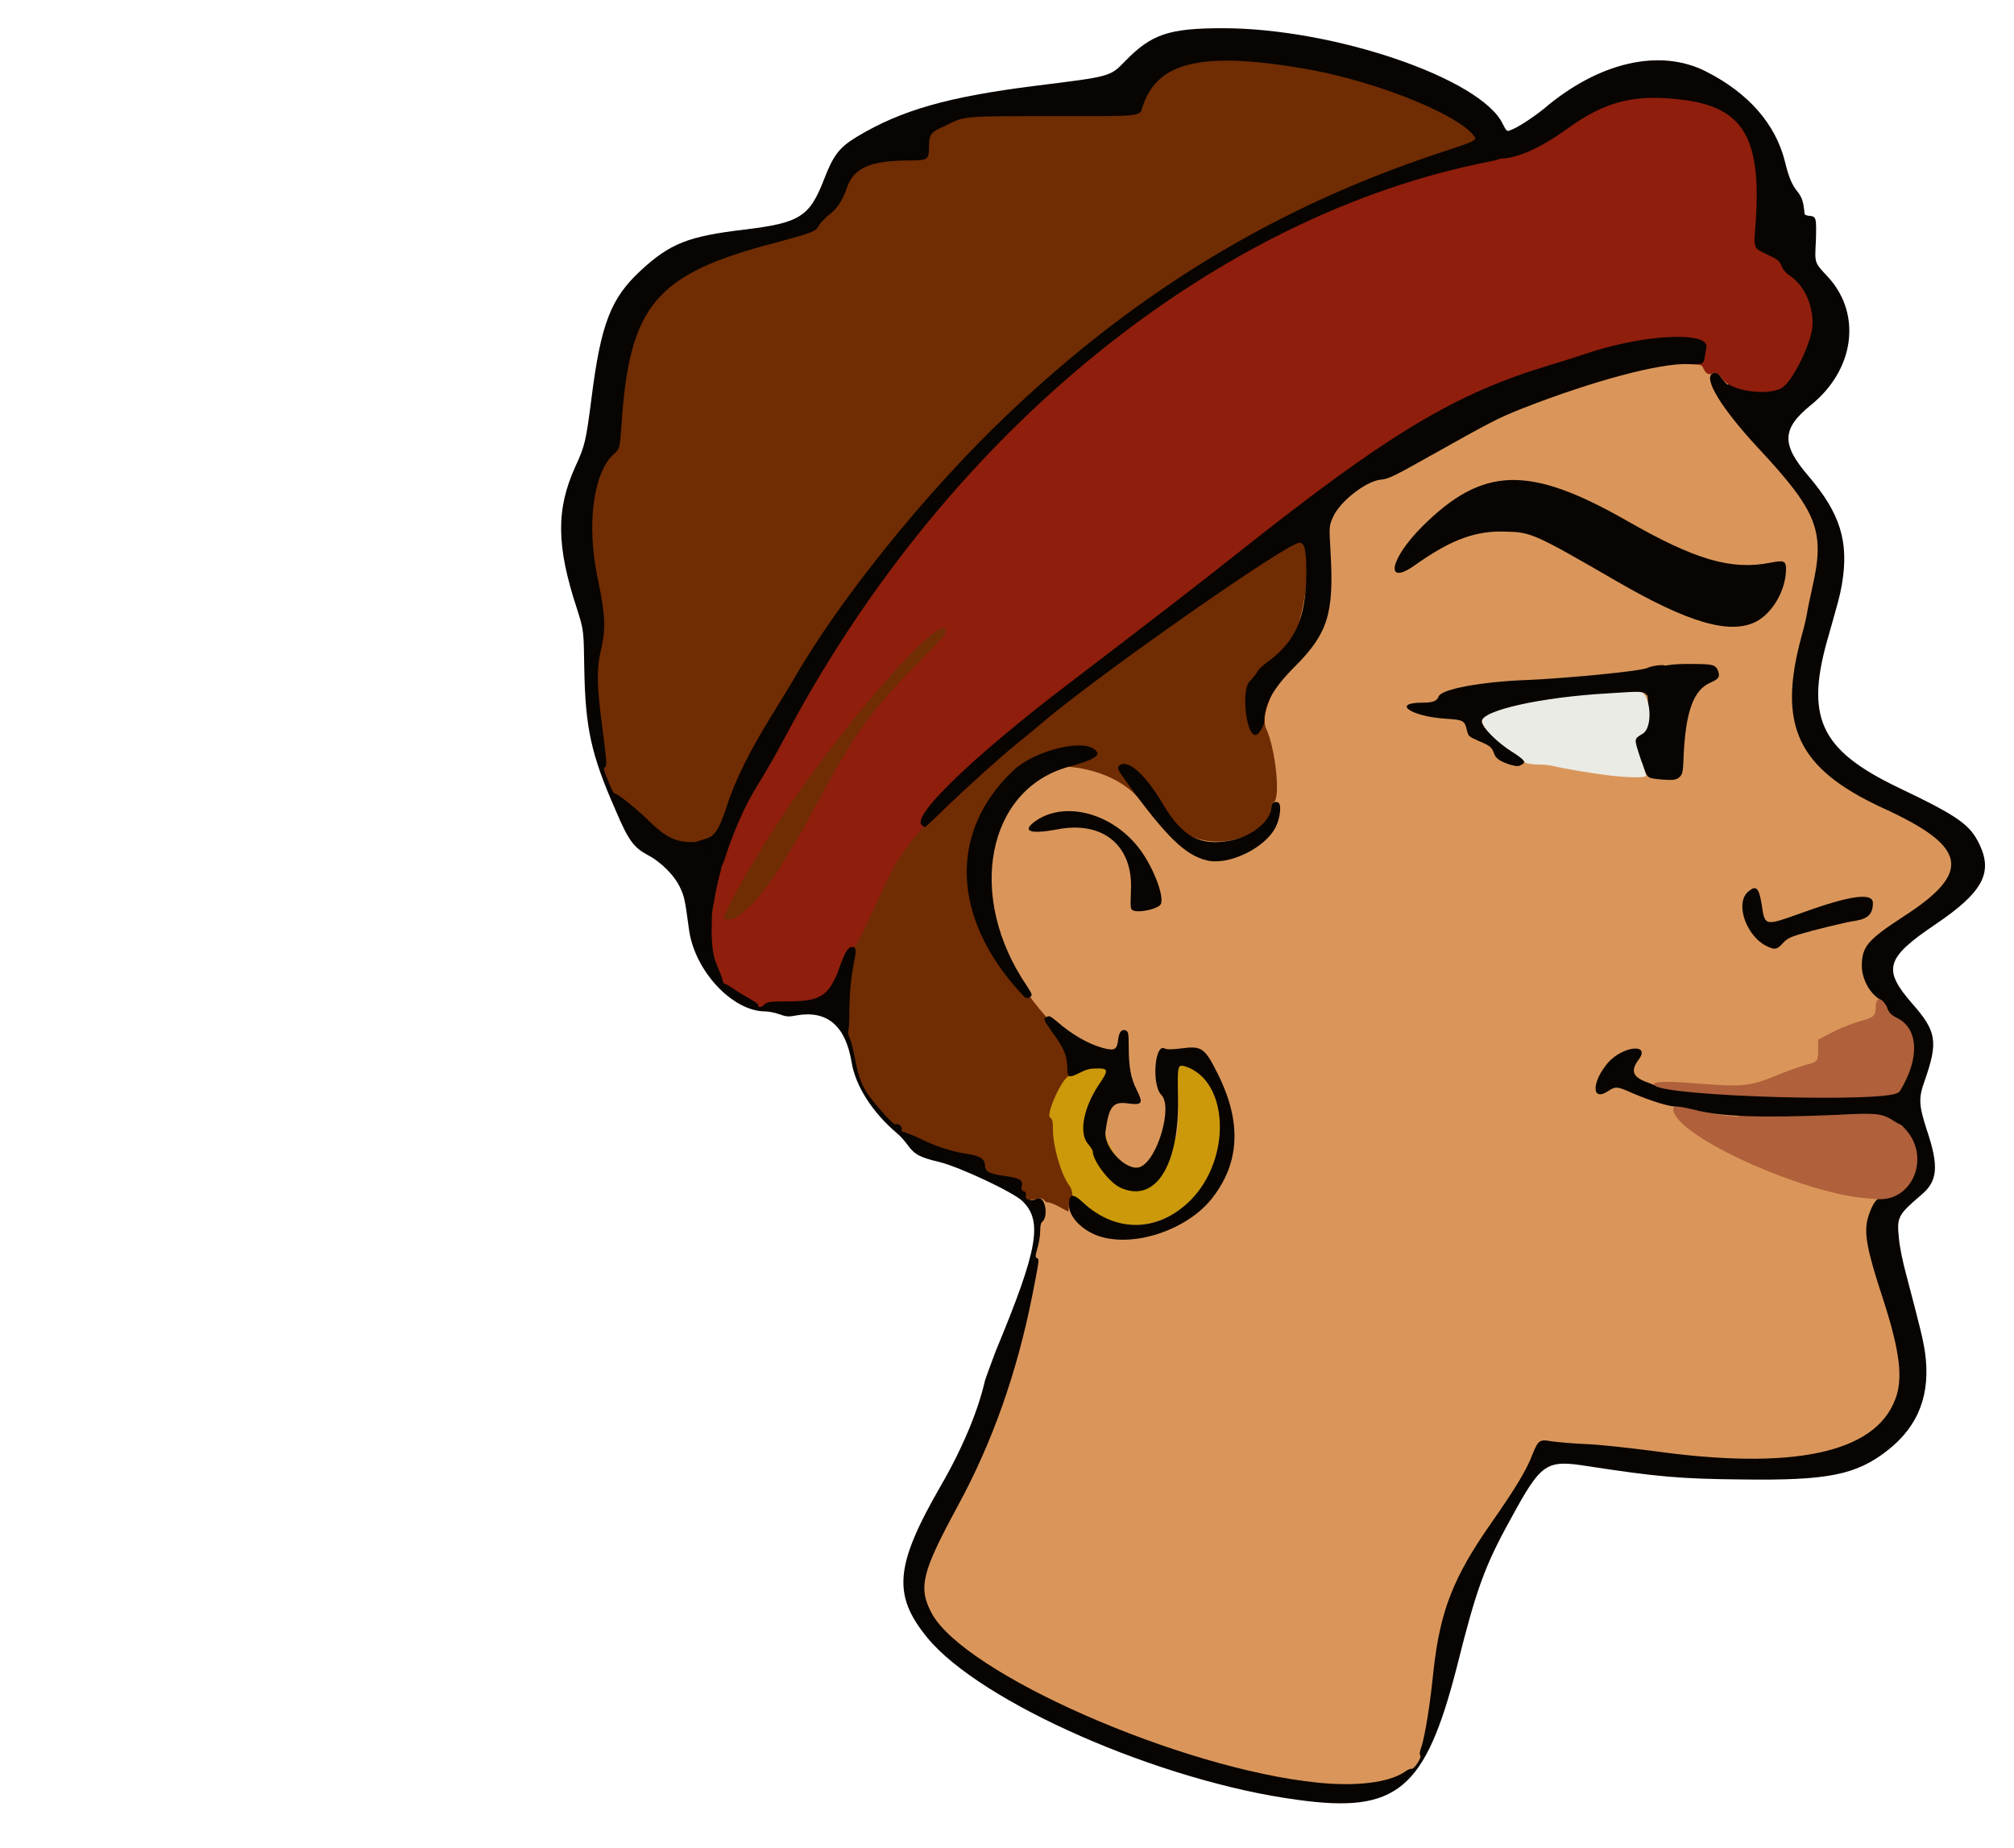
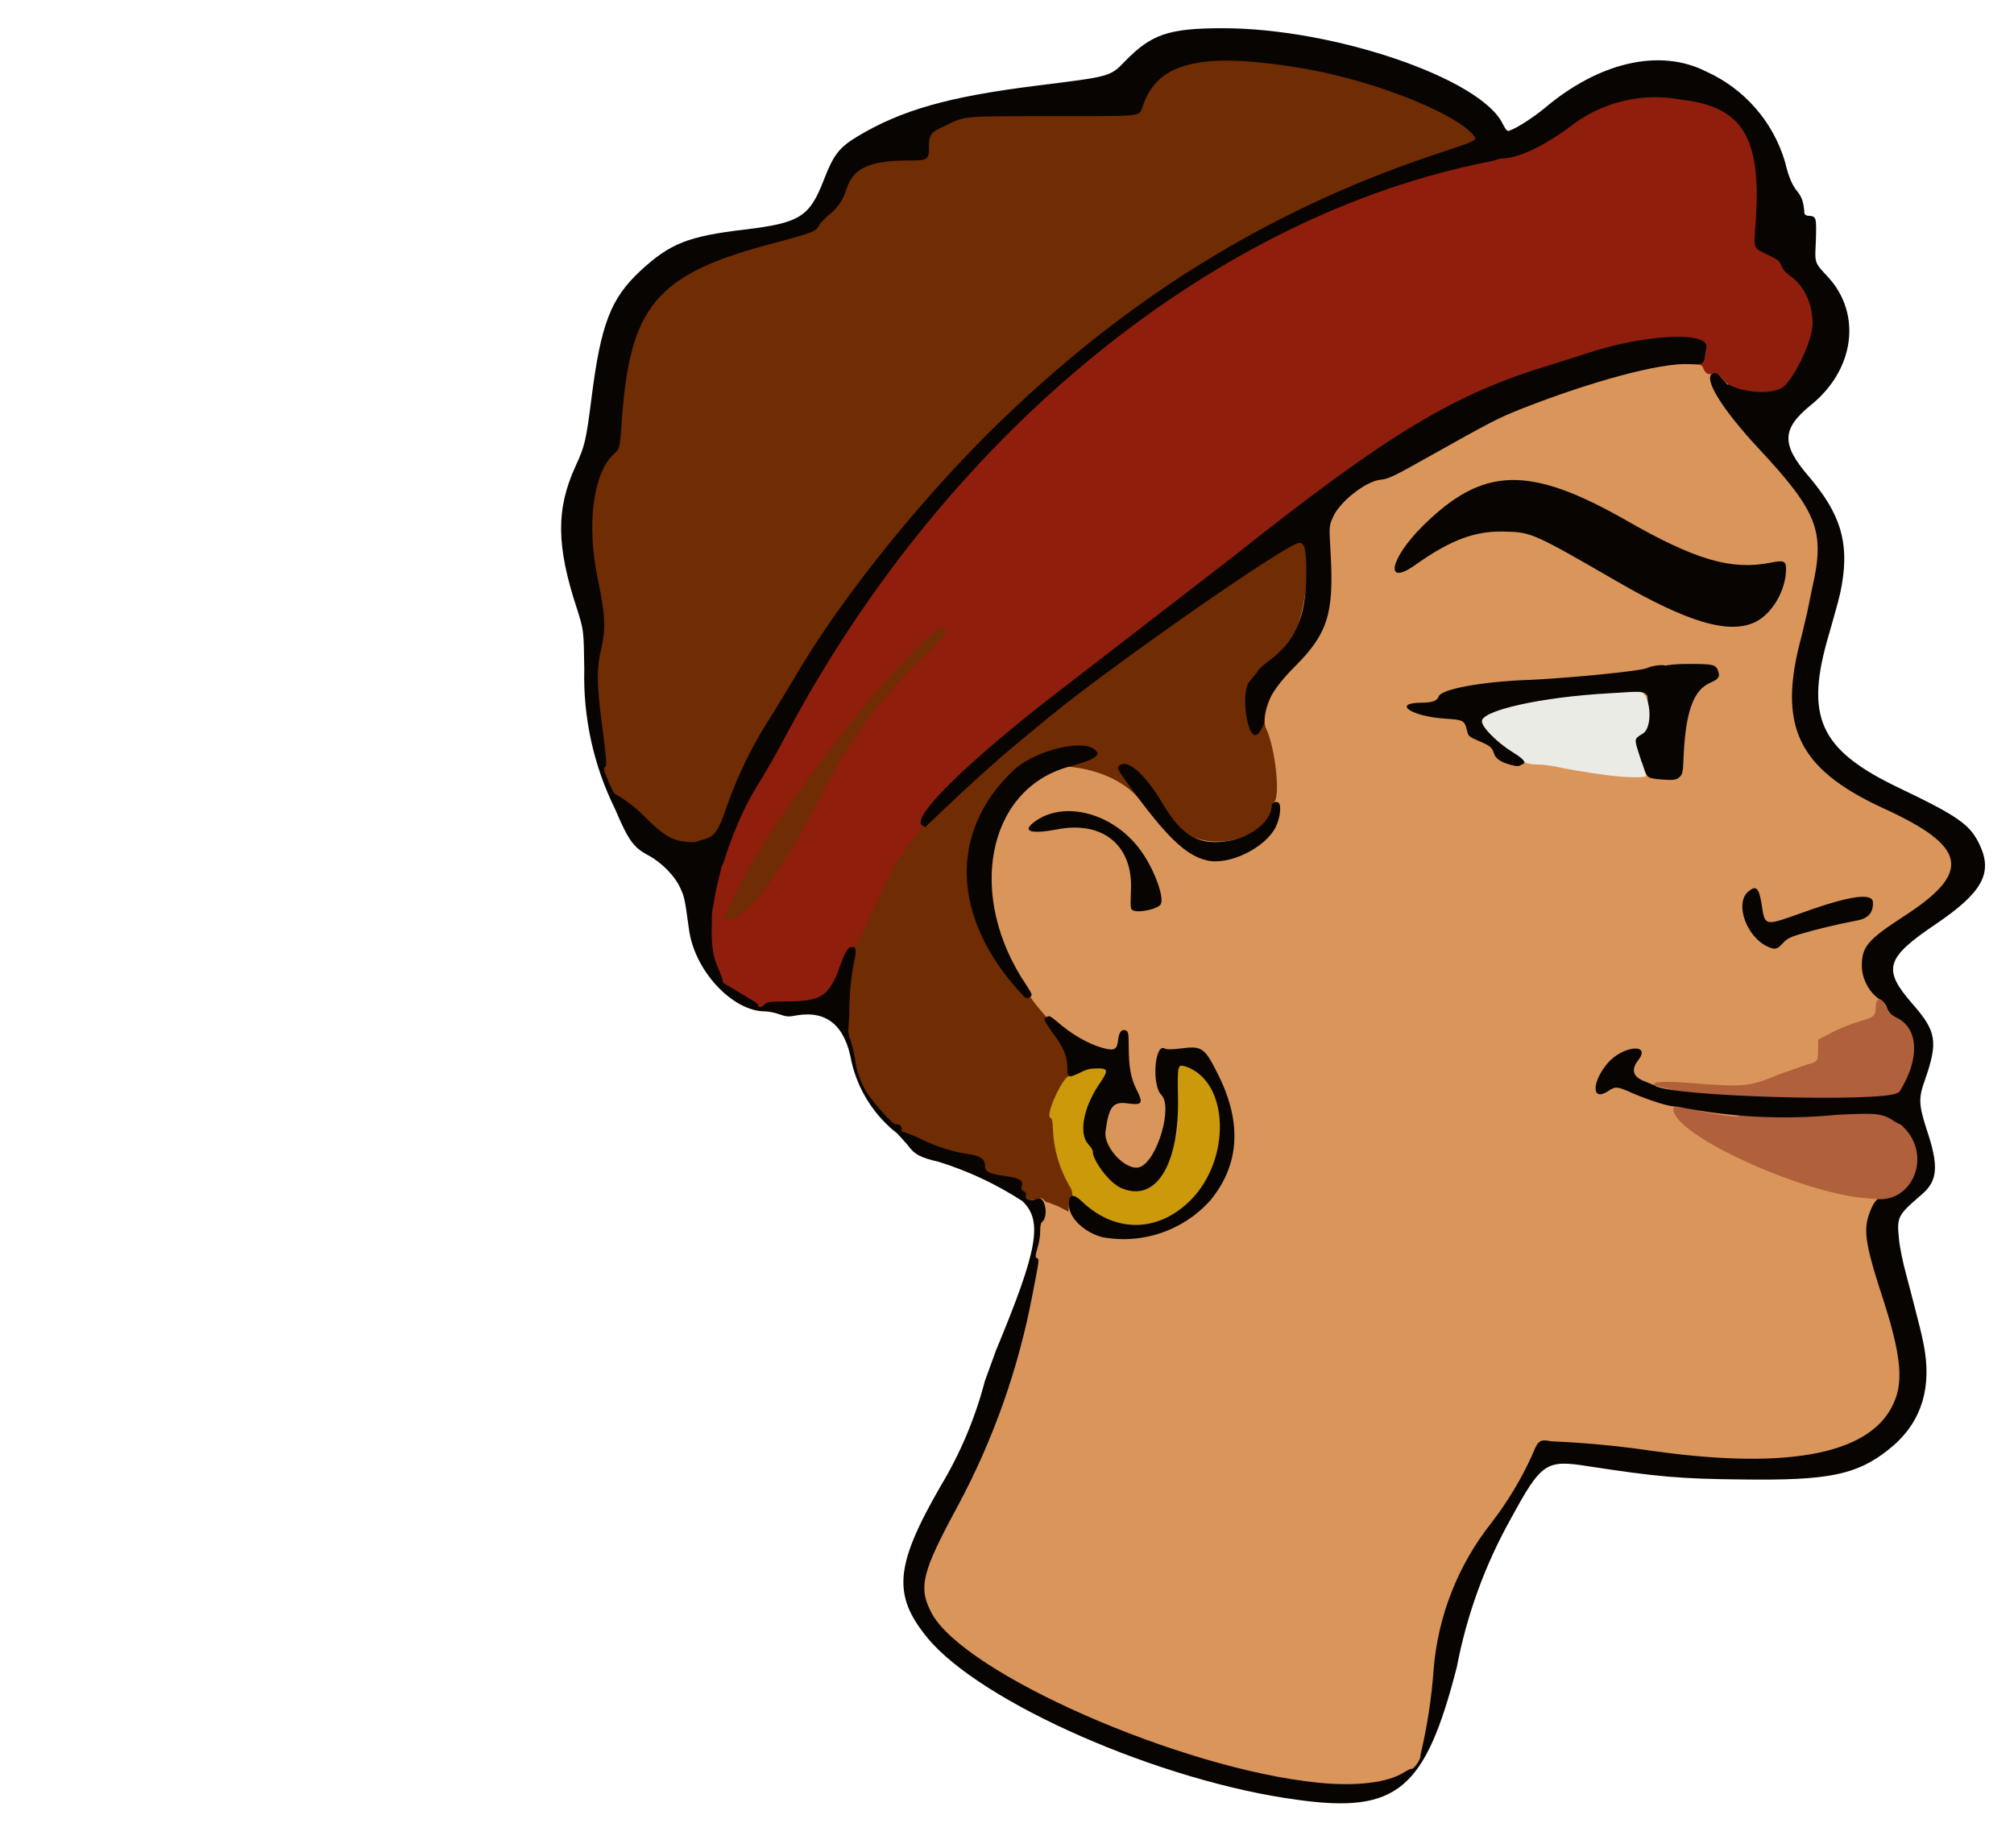
- <svg xmlns="http://www.w3.org/2000/svg" viewBox="0 0 364 334" width="364" height="334">
-   <path class="c-outline" fill="#080401" d="M234.5 325.3C209.7 322 177.2 307.7 167.6 296C161.3 288.3 161.7 283 170 268.6C174 261.7 176.8 254.9 178 249.6C178.2 248.9 179.1 246.5 180 244.1C187.6 225.8 188.5 220.7 184.8 217.1C183.2 215.5 173.4 210.9 169.7 210C166.3 209.2 165.3 208.7 164 206.9C163.5 206.2 162.7 205.3 162.2 204.9C157.7 201.1 154.6 196.3 153.9 191.9C152.8 185.4 149.5 182.6 144.1 183.5C142.5 183.8 142.2 183.8 140.8 183.3C140 183 138.8 182.8 138.3 182.8C132.3 182.8 125.4 175.3 124.5 167.8C123.8 162.7 123.7 162.1 123 160.6C122 158.3 119.5 155.8 117 154.5C114.6 153.2 113.6 152 111.2 146.3C106.8 136.3 105.8 131.5 105.6 120.9C105.5 113.9 105.5 113.9 104.3 110.1C100.5 98.6 100.5 92 104 84.3C105.7 80.6 105.9 79.8 106.9 72C108.6 58.5 110.4 53.9 115.8 48.9C121.1 44 124.4 42.7 134.5 41.5C144.5 40.3 146.3 39.2 148.9 32.5C150.6 28.1 151.6 26.7 154.9 24.7C162.9 19.9 171.3 17.5 187.2 15.5C200.8 13.8 200.6 13.9 203.4 11C208.1 6.2 211.2 5.1 221 5.1C241.1 5.1 267.7 14.2 271.6 22.4C272.2 23.6 272.4 23.8 272.8 23.6C274.1 23.2 277 21.3 279.1 19.6C289 11.2 300 8.7 308.3 12.9C316 16.8 320.9 22.4 322.6 29.2C323.3 32.1 323.9 33.5 325 34.8C325.7 35.8 325.9 36.4 326.1 38.1C326.1 38.8 326.2 38.9 326.9 39C328.3 39.1 328.3 39.3 328.2 43.4C328 47.7 327.8 47.3 330.6 50.3C336.5 57 335.1 66.9 327.3 73.2C322 77.5 321.9 80.3 326.9 86.1C332.6 92.8 334.2 97.9 332.9 105.6C332.5 107.9 332.2 108.8 330.6 114.5C326.1 129.6 328.8 135.5 343.2 142.4C354.1 147.6 356.1 149.1 357.8 152.7C360.2 157.8 358.3 161.3 349.9 167C340.7 173.2 340.2 175.2 345.7 181.5C350 186.4 350.3 188.3 347.9 195.2C346.7 198.5 346.8 199.7 348.2 204.1C350.5 210.9 350.2 213.5 347.2 216C343 219.6 342.8 220 343.2 223.8C343.3 225.2 343.9 228.1 344.5 230.3C347.1 240.2 347.5 241.8 347.9 244.3C349 251.9 346.8 257.7 341.2 262.1C335.5 266.6 330.3 267.6 315 267.4C303.6 267.3 299.4 266.9 287 265C279.4 263.8 278.6 264.3 273 274.6C268.3 283.1 266.8 287.3 263.3 301.3C257.6 323.5 252.5 327.8 234.5 325.3Z" />
-   <path class="c-skin" fill="#da965a" d="M238.2 322.2C213.4 319.7 174.3 302.5 168.4 291.6C165.9 286.9 166.6 284.2 173.1 272.2C179.4 260.6 183.8 248.1 186.6 234C187.8 227.8 187.9 227.5 187.4 227.4C187.1 227.2 187.1 227 187.5 225.6C187.8 224.6 188 223.3 188 222.5C188 221.7 188.1 221.1 188.3 220.9C189.6 219.9 188.9 216.1 187.5 216.6C186.3 217.2 185.9 217 186.4 216.2C187.2 214.9 188 214.4 189.7 214.4C190.7 214.4 191.3 214.3 191.7 214C193.3 212.8 195.8 213.4 198 215.3C206.8 223.1 219.9 213.3 217.1 201C216.3 197.3 216.1 197.5 216 201.9C215.8 207.1 215.4 208 212.9 208.4C212 208.5 211.8 208.7 211.3 209.6C207.6 217.3 196.8 213.5 196.8 204.6C196.8 202.9 196.7 202.8 195.7 201.6C193.9 199.6 193.6 198.7 194.4 197.2C194.6 196.8 194.8 196.4 194.7 196.4C193.5 195.8 193 195.4 192.6 194.6C190.9 191.2 188.4 187.6 185.6 184.3C184.7 183.3 183.7 181.9 183.4 181.3C183.1 180.7 182.2 179.1 181.4 177.9C171 161.7 172.8 140.3 184.8 136.4C192.3 134 203.3 136.6 207.8 141.8C209.3 143.7 210.2 144.4 213 146C214 146.6 215.2 147.4 215.6 147.7C219.1 150.6 225.7 149.2 226.6 145.4C226.7 145 227 144.2 227.3 143.8C228.2 142 227.4 136 225.8 132.4C225.3 131.2 225.5 128.4 226.2 126.5C226.5 125.7 227.1 124.2 227.5 123C227.9 121.8 229 119.2 229.9 117.2C233 110.2 233.7 105.6 232.6 98.7C232.1 95.5 240.3 86.7 248.2 81.9C271 68.1 291.6 60.6 301.4 62.5C302.1 62.6 304 62.8 305.6 62.8C308.9 63 309.4 63.2 310.4 64.7C310.7 65.2 311.2 65.8 311.4 66.1C312.1 67.2 312.8 69.8 312.2 69.5C311.9 69.3 311.5 68.8 311.2 68.4C310.6 67.4 310.1 67.2 309.5 67.5C307.8 68.4 311.2 73.9 317.7 80.9C328.6 92.6 329.9 96 327.5 106.4C327.1 108.2 326.7 110.1 326.6 110.8C326.5 111.4 326.1 113.3 325.6 115C321.2 131.2 324.9 138.9 340.2 146C355.6 153 356.5 157.6 344.1 165.6C337.5 169.9 336.5 171.1 336.5 174.6C336.5 176.9 337.9 179.5 339.7 180.6C340.3 181 340.8 181.5 341 182C341.1 182.5 341.4 183 341.7 183.3C342.7 184.4 340.6 186.5 337.6 187.3C333.5 188.3 331.8 189.4 331.8 190.9C331.8 193 330.2 194.7 328.1 195.1C326.1 195.5 320 198.1 320 198.6C320 199.2 319.4 200.3 318.7 200.9C318.4 201.2 317.8 202 317.3 202.7C316.2 204.4 315.8 204.6 313.4 204.6L311.5 204.6L314.4 206.1C322 209.9 331.3 213 336.9 213.5C339.8 213.8 340.8 214.2 341.5 215.3C342 216.2 342.2 216.1 339.6 216.6C338.9 216.8 338 218.5 337.5 220.5C336.9 223.1 337.5 226.2 340.4 235C343.4 244.3 344 249.3 342.5 253C338.8 262.7 323.8 265.8 298.4 262.2C294.4 261.7 289.3 261.1 286.6 261C284 260.9 281.2 260.6 280.4 260.5C278.3 260.1 278 260.3 277 262.8C275.9 265.7 273.9 269 269.5 275.3C262.7 285 260.3 291.1 259.1 301.8C258.4 308.7 257.6 313.2 257 315.4C256.6 316.5 256.5 317.1 256.7 317.3C257 317.6 255.6 319.8 255.1 319.7C255 319.6 254.3 319.9 253.8 320.3C250.9 322.2 245.1 322.9 238.2 322.2ZM303.6 140.4C304.1 139.9 304.2 139.5 304.3 136.4C304.7 128.5 306.1 124.7 309.1 123.4C310.7 122.7 310.9 122.3 310.5 121.2C310 120.1 309.6 120 305.1 120C299.1 120 297.2 121.2 297.6 124.6C298 127.1 297.9 128.4 297.5 128.3C296.9 128.1 286.4 128.3 285 128.5C276.3 129.8 271.8 130.9 272.3 131.5C273.2 132.6 277.8 135.2 278.8 135.2C279.4 135.2 281.5 135.6 283.5 136C287.2 136.7 293.2 137.5 295.5 137.5C296.7 137.5 296.7 137.5 297.1 138.8C297.7 140.5 297.8 140.6 299.4 140.8C302.4 141.1 303 141 303.6 140.4ZM317.3 112.4C320.3 110.9 322.8 106.7 322.8 102.8C322.8 101.4 322.4 101.2 320 101.7C312.9 103.1 306.4 101.2 294 94.1C276.3 84 268 84.3 257.1 95.1C251.1 101.1 250.2 106.1 255.8 102.1C262.3 97.5 266.8 95.8 272.5 96.1C276.7 96.2 277.6 96.6 292.1 105C305.2 112.6 312.6 114.7 317.3 112.4Z" />
-   <path class="c-hair" fill="#702c03" d="M191.4 218.1C190.5 217.6 189.6 217.3 189.4 217.3C189.3 217.4 188.9 217.2 188.7 216.9C188.4 216.6 188 216.5 187.7 216.6C186 217.1 185.2 216.9 185.4 216C185.5 215.7 185.4 215.4 185 215.3C184.6 215.1 184.5 214.8 184.7 214.3C184.9 213.2 184.1 212.9 181.3 212.5C178.6 212.1 178 211.7 178 210.5C178 209.5 177 208.9 175.1 208.6C172.6 208.3 169.1 207.2 166.5 205.9C165.1 205.2 163.7 204.7 163.4 204.6C163 204.6 162.9 204.5 163 204.1C163 203.5 162.4 203 161.8 203.2C161.5 203.3 159.1 200.7 157.3 198.4C155.7 196.2 155.2 194.8 154.5 191.2C154.2 189.7 153.8 188 153.5 187.5C153.3 186.9 153.2 186.4 153.3 186.4C153.4 186.3 153.5 184.8 153.5 183.2C153.5 179.8 153.8 176.6 154.4 173.6C154.9 171.4 154.6 170.7 153.4 171.3C152.9 171.6 152.8 171.9 151.6 175.1C150.8 177.5 150.6 177.4 151.1 174.5C151.3 173.3 151.5 171.9 151.5 171.4C151.5 170.8 151.9 169.7 152.5 168.4C153.1 167.3 154.7 164 156 161.1C157.4 158.1 159.1 154.8 159.8 153.7C162.1 150.2 164.6 147.1 165.4 146.7C165.9 146.5 167.7 144.9 169.6 143.1C173.3 139.5 178.6 134.7 180.9 132.9C184.9 129.6 190.8 124.7 190.8 124.5C190.8 121.9 220.3 100.9 227.9 98.1C228.9 97.7 230.3 97 231.2 96.5C232.9 95.3 234.2 94.9 235.5 95.2C237.3 95.5 237.3 95.6 236.4 97C235.8 97.7 235.5 98.4 235.6 98.5C237.3 101.2 235.8 111.3 232.9 118C231.4 121.3 230.8 122.8 229.2 127.2C228.5 129.2 228.4 130.6 228.8 131.6C230.5 135.1 231.5 144.3 230.2 145C230 145.2 229.8 145.5 229.8 145.7C229.8 151.3 218.9 154.3 213.8 150.2C213.5 149.9 212.6 149.3 211.9 148.9C209.1 147.3 207.2 145.9 205.8 144.3C200.5 138 187.3 136.5 182.2 141.5C175.3 148.4 176.3 164.6 184.5 177.1C185.5 178.6 186.2 179.9 186.2 180.1C186.2 180.3 187 181.3 187.9 182.4C191.1 186 195.2 192.2 195.2 193.2C195.2 193.5 195.4 193.5 195.9 193.4C198.3 192.9 198.5 192.9 198.5 193.7C198.5 194.8 197.7 195.9 195.9 196.9C193 198.5 192.3 202.3 194 208.2C194.5 209.9 194.8 210.8 196.3 213.6C197 214.9 197.2 216.2 196.7 217.1C196.3 217.9 196.3 217.9 195.6 217.2C194.3 216 193.4 216.1 193.2 217.7L193.1 219L191.4 218.1ZM130.3 169C128 168.4 128.1 163.9 130.6 159.3C132.2 156.3 132.2 156.5 131.2 156.7C130.6 156.8 130.5 156.8 130.5 156.1C130.5 153.8 128.6 152.2 125.9 152.2C122.1 152.3 120.5 151.5 117 148.1C114.5 145.7 111.3 143.2 111 143.4C110.9 143.4 110.5 142.6 110.1 141.6C109 138.9 109 138.9 109.4 138.6C109.7 138.4 109.6 137.1 108.9 131.8C107.8 123.5 107.8 120.8 108.7 117.1C109.5 113.5 109.4 111.1 108 104.4C106 94.9 107.2 85.5 110.9 82.1C112 81.1 112 81.1 112.3 77.2C113.7 55.1 118.4 49.5 140.4 43.8C146.7 42.1 147.5 41.8 148 40.8C148.2 40.3 149 39.6 149.6 39C151.2 37.9 152.3 36.2 153 34.1C154.3 30.3 157.2 29 164.5 29C167.7 29 167.9 28.8 167.9 26.6C167.9 24.3 168.2 23.9 170.7 22.8C174.5 20.9 173.7 21 190.2 21C206.8 21 205.9 21.1 206.5 19.3C209.1 11.2 217.1 9.3 235.1 12.3C249.2 14.6 265.9 21.6 266.9 25.5C267 25.8 267.3 26.5 267.6 27.1C268.4 28.2 268.3 28.2 264.2 29.5C262.7 30 260.6 30.8 259.2 31.7C256.3 33.3 254.9 33.9 246.6 37.5C200.8 57.3 163.4 92.7 144.1 134.6C142.7 137.6 140.8 141.5 139.8 143.1C136 149.2 136.1 149.9 139.9 144.2C146.8 133.9 154.3 124.6 163.2 115.4C168.5 110 171.5 109.1 173.5 112.3C174.9 114.6 174.3 115.7 169.8 120.2C160.5 129.5 157.4 133.6 151 145.5C140.9 164.2 135.5 170.3 130.3 169Z" />
-   <path class="c-bandana" fill="#8f1e0d" d="M137 181.6C137 181.4 136.2 180.9 135.3 180.4C134.4 179.9 133.1 179.1 132.4 178.6C131.8 178.2 131.1 177.8 131 177.8C130.8 177.8 130.7 177.6 130.6 177.2C130.6 176.9 130.1 175.7 129.6 174.5C128.2 171.5 128.3 165.1 129.9 158.8C130.5 156.6 130.5 156 130.3 155.2C130.1 154.2 130.1 154.1 131.1 152.9C131.8 152.2 132.5 150.8 133 149.7C134 147 135.2 144.8 137.3 141.3C138.3 139.7 140 136.3 141.2 133.8C160.5 91.2 198.8 54.8 245.3 34.8C253.4 31.3 255.4 30.3 257.8 28.9C259 28.2 260.9 27.4 262.7 26.8C264.3 26.3 265.9 25.8 266.2 25.6C266.7 25.3 266.7 25.3 267.2 26.4C269.2 30.3 275.2 29.1 283.5 23.1C290.2 18.3 295.4 17 303.8 18C315.1 19.3 318.4 24.9 317.3 40.4C316.9 45.1 316.9 44.8 319.4 46C321.3 46.9 321.6 47.1 322 48.1C322.3 48.8 322.8 49.4 323.6 49.9C326.1 51.7 327.6 54.9 327.6 58.5C327.6 61.7 323.9 69.2 321.9 70.2C319.1 71.6 312.7 70.6 311.3 68.5C310.6 67.4 310.1 67.2 309.5 67.5C308.8 67.8 308.4 67.6 307.9 66.7C307.6 65.9 307.6 65.9 305 65.8C303.5 65.7 301.9 65.6 301.4 65.5C292.5 63.5 272.2 70.9 250 84.4C244.7 87.6 240.3 91.6 237 96C235.8 97.7 235.4 98.2 235 98.1C234.7 98 233.9 98.3 232.9 99C232 99.6 230.4 100.4 229.4 100.8C221.6 103.8 196.2 121.7 193.1 126.4C192.8 126.9 187 131.9 182.6 135.4C180.3 137.3 175 142.1 171 146C168.9 147.9 167.2 149.5 167 149.4C166.8 149.3 163.4 153.6 161.9 156C161.5 156.8 159.9 160 158.4 163.2C155.2 170.2 154.6 171.3 154.1 171.2C153.5 170.9 152.8 171.9 151.9 174.3C149.9 180.1 148.5 181 142 181C139.1 181 138.7 181.1 138.2 181.5C137.7 182.1 137 182.2 137 181.6ZM133.3 165.6C137.1 163.2 141.2 157.3 148.5 143.7C154.9 131.8 157.9 127.9 167.3 118.4C170.8 114.9 171.4 114.1 170.7 113.6C168.6 112.3 151.8 131.7 141.4 147.5C136 155.6 130.5 165.3 130.9 166C131.2 166.4 132.2 166.3 133.3 165.6Z" />
-   <path class="c-lips" fill="#b0603b" d="M336.6 216.5C325.8 215.4 305.8 206.6 302.8 201.6C301.8 199.8 302.6 199.6 306.4 200.6C308.3 201.1 312.4 201.8 314 201.8C314.2 201.8 314.5 201.5 314.7 201.1C314.9 200.8 315.4 200 316 199.4L317 198.3L313.4 198.1C306.1 197.8 299.6 196.9 299 196.1C298.5 195.5 300.8 195.4 305 195.7C315.2 196.5 315.9 196.5 321.5 194.2C323.5 193.4 325.8 192.6 326.6 192.4C328.5 191.9 328.6 191.8 328.6 189.7L328.6 187.9L331.5 186.4C333.1 185.6 335.3 184.8 336.4 184.5C338.6 183.9 339 183.6 339 182.1C339 180.1 340.1 180.1 341 182.1C341.4 183 341.7 183.4 342.9 184C346.7 185.9 347 191.2 343.5 197C341.7 199.9 341.9 201.6 344.1 203.8C349.2 208.9 345.7 217.5 338.9 216.7C338.7 216.7 337.7 216.6 336.6 216.5Z" />
-   <path class="c-earring" fill="#cb990a" d="M201.2 220.8C199.3 220.2 197.9 219.3 196.2 217.8C195.4 217.1 194.6 216.5 194.3 216.5C194 216.5 193.8 216.3 193.8 215.8C193.8 215.4 193.6 214.7 193.2 214.2C191.7 212.1 190.3 207.1 190.3 204.1C190.3 202.7 190.2 202.2 189.8 202C188.9 201.5 192.2 194.3 193.3 194.5C193.5 194.6 194.3 194.3 195.1 193.9C196.3 193.3 197 193.1 198.2 193.1C200.4 193.1 200.4 193.4 198.5 196.3L197 198.6L197.7 199.3C199.8 201.7 200.3 202.5 200 203.3C199.6 204.6 199.7 205.5 200.6 207.1C203.3 212.4 207 212.4 209.1 207.1C209.7 205.6 209.7 205.6 211.2 205.6L212.7 205.5L212.9 203.8C213 202.9 213 200.1 212.9 197.6C212.8 192.5 212.8 192.3 214.4 192.8C222.1 195.5 222.6 209.4 215.2 216.9C211.3 220.8 206 222.3 201.2 220.8Z" />
-   <path class="c-eye" fill="#ebebe5" d="M290.4 140.1C287.3 139.7 282.5 138.9 281 138.5C280.5 138.4 279.5 138.2 278.8 138.2C276.8 138.2 275.5 138 275.5 137.6C275.5 137.5 274.5 136.7 273.3 135.9C269.1 133.3 266.9 130.3 268.3 129.4C269.7 128.5 276 126.8 279.8 126.4C280.5 126.3 281.8 126 282.6 125.8C283.8 125.5 291.6 125.1 296.2 125C298.3 125 298.9 131.4 296.9 132.6C295.3 133.6 295.3 133.4 296.4 136.8C297 138.5 297.5 140 297.5 140.2C297.5 140.6 294.4 140.6 290.4 140.1Z" />
-   <path class="c-outline" fill="#080401" d="M129.5 155.9C129.1 154.4 128.1 153.4 126.8 153.2C126.2 153.1 125.7 152.8 125.7 152.6C125.5 152.2 125.6 152.2 127.2 151.7C129.1 151.3 129.9 150.1 131.3 145.9C132.8 141.1 135.5 135.7 139.6 129.1C140.7 127.3 142.5 124.4 143.6 122.5C151.9 108.1 167.6 88.7 181.8 75.2C205.4 52.6 231 37.2 260.6 27.5C266.4 25.6 266.8 25.4 266.6 24.7C266.3 23.8 267.5 24.6 268 25.6C268.6 26.9 269.2 27.4 270.6 27.6C272.7 28 272.2 28.6 269.2 29.2C219.7 38.9 171.6 77.9 142.6 131.9C140.1 136.6 138.5 139.4 136.5 142.6C134.5 145.9 132.5 150.5 131 155.2C130.3 157.3 129.9 157.5 129.5 155.9Z" />
-   <path class="c-outline" fill="#080401" d="M166.7 149.2C164.3 147.9 175.5 137 193.1 123.6C208.3 112 216.6 105.6 223.4 100.2C251.1 78.2 263 71.1 280.4 65.9C282 65.4 284.7 64.6 286.4 64C296.9 60.4 309 59.8 308.4 62.8C308.3 63.3 308.2 64 308.1 64.6C307.9 65.8 307.7 65.9 305.2 65.8C300 65.6 288 68.8 275.2 73.8C270.7 75.6 269.9 76 258.3 82.5C251.9 86.1 250.9 86.6 249.5 86.7C246.8 87 242.1 90.7 240.9 93.5C240.2 95.1 240.2 95.1 240.5 100.2C241.1 111 239.9 114.6 234 120.5C230.1 124.4 228.5 127.3 228.5 130.3C228.5 131.1 227.6 132.6 227.1 132.8C225.3 133.6 224.2 124.7 225.9 123.1C226.5 122.5 227 121.8 227.2 121.5C227.3 121.1 228.3 120.2 229.4 119.4C234.2 115.8 236 111.6 236.1 103.7C236.1 99.3 235.8 98.2 234.9 98.1C233.1 97.8 200.8 120.4 189.6 129.6C187.7 131.2 185.1 133.4 183.8 134.4C180.4 137.2 175.4 141.7 171 145.9C169 147.9 167.2 149.5 167.2 149.5C167.2 149.5 166.9 149.4 166.7 149.2Z" />
-   <path class="c-outline" fill="#080401" d="M272.9 138.2C271.1 137.6 270.3 137.1 270 136.1C269.6 135.1 269.4 134.8 267.2 133.9C265.4 133.1 265.4 133.1 265.1 131.9C264.7 130.2 264.4 130.1 261.3 129.9C255 129.5 251.4 127 257.1 127C259 127 259.7 126.7 260 125.9C260.5 124.5 268 123.2 276 122.9C283.1 122.6 296.7 121.3 297.8 120.7C298.6 120.3 301 120 301 120.4C301 120.8 300.4 121.4 299.8 121.7C299 122.1 298.4 123.7 298.6 124.7C298.8 126.1 298.4 126.5 297.7 125.7C296.9 124.9 297 124.9 290.9 125.3C278.4 126 267.8 128.4 267.8 130.4C267.8 131.4 270.7 134.3 273.3 135.9C275.5 137.3 275.9 137.8 275 138.2C274.4 138.6 274.1 138.5 272.9 138.2Z" />
-   <path class="c-outline" fill="#080401" d="M184.6 179.6C172 166 171.4 150.4 183.1 139.3C186.6 135.9 195 133.6 197.6 135.3C199.3 136.4 198.2 137.2 193.1 138.6C178.3 142.7 174.6 162.1 185.6 178.2C186.6 179.8 186.7 179.9 186 180.3C185.5 180.5 185.3 180.4 184.6 179.6Z" />
-   <path class="c-outline" fill="#080401" d="M218.1 155.5C214.2 154.6 210.6 151 203.8 141.6C201.8 138.8 201.8 138.8 202.4 138.3C203.9 137.2 207 140 210.1 145.2C213.7 151.3 216.9 153 222.5 151.9C226.4 151.1 229.8 148.3 229.8 145.7C229.8 145.1 230.6 144.7 231.1 145.1C231.6 145.5 231.4 147.8 230.6 149.4C228.8 153.2 222.1 156.5 218.1 155.5Z" />
-   <path class="c-outline" fill="#080401" d="M204.7 164.5C204.3 164.3 204.3 163.9 204.4 160.9C204.8 152.8 199.3 148.3 191.1 149.9C186.3 150.8 184.6 150.3 187 148.5C192.2 144.7 200.7 146.8 205.7 153.1C208.2 156.2 210.5 161.9 209.8 163.4C209.4 164.3 205.6 165.1 204.7 164.5Z" />
-   <path class="c-outline" fill="#080401" d="M319.5 171.1C315.7 169.4 313.5 163.4 315.9 161.2C317.4 159.9 317.9 160.4 318.4 163.5C319 167.5 318.9 167.4 325.9 164.9C334.5 161.8 338.5 161.3 338.5 163.2C338.5 165.1 337.7 166 335.5 166.4C333.8 166.6 327.4 168.2 325.1 168.9C323.5 169.4 322.9 169.7 322.2 170.5C321.2 171.6 320.8 171.7 319.5 171.1Z" />
-   <path class="c-outline" fill="#080401" d="M199.2 223.6C195.9 222.7 193.2 220.1 193.2 217.8C193.2 215.7 193.9 215.6 195.8 217.4C201.8 222.9 209.4 222.7 215.2 216.9C222.6 209.4 222.1 195.5 214.4 192.8C212.8 192.3 212.8 192.4 212.9 198.2C213.2 210.5 208.9 217.5 202.6 214.7C200.6 213.9 197.5 209.8 197.5 208.1C197.5 207.9 197.1 207.3 196.6 206.7C195 204.8 195.8 200.3 198.5 196.2C200.4 193.4 200.4 193.1 198.2 193.1C196.9 193.1 196.3 193.3 195.1 193.9C193.1 194.9 192.9 194.8 192.9 192.7C192.8 190.8 192.3 189.4 190.2 186.6C188.6 184.3 188.5 184.1 189.2 183.8C189.6 183.5 189.9 183.7 191 184.6C193.6 186.9 196.7 188.7 199.3 189.4C201.5 190 201.9 189.7 202.1 187.8C202.3 186.4 202.8 185.9 203.6 186.3C203.9 186.5 204 186.9 204 189.1C204 192.9 204.4 194.9 205.4 196.9C206.7 199.5 206.5 199.8 203.6 199.4C201.1 199.1 200.4 200.1 199.8 204.5C199.4 207.5 203.8 211.9 206.1 210.9C209.2 209.6 212 200 209.9 197.9C208.1 196.1 208.7 188.5 210.5 189.5C210.9 189.7 211.7 189.7 213.4 189.5C217.2 189 217.7 189.3 220.1 194.1C224.5 202.9 224.1 210.4 218.8 216.9C214.4 222.2 205.5 225.3 199.2 223.6Z" />
-   <path class="c-outline" fill="#080401" d="M342.6 202.8C340.2 201.2 339.4 201.1 331.9 201.5C318.3 202.1 310.8 201.8 306.3 200.6C305.1 200.3 303.6 200 303.1 200C301.9 200.1 298.4 199 295.1 197.6C292.2 196.3 292 196.3 290.5 197.3C287.6 199.1 287.7 195.5 290.6 192.1C293.3 189 298.5 188.5 296.1 191.6C294.7 193.5 295.1 194.6 297.4 195.5C298.2 195.8 299 196.1 299.1 196.2C301.4 198.2 340.5 199.3 343 197.5C343.9 196.9 344.2 197.5 343.6 198.8C343.1 200 343.2 200.7 343.8 201.8C344.7 203.5 344.2 203.8 342.6 202.8Z" />
+ <svg xmlns="http://www.w3.org/2000/svg" width="364" height="334" viewBox="0 0 364 334">
+   <path fill="#080401" d="M234.5 325.3c-24.8-3.3-57.3-17.6-66.9-29.3-6.3-7.7-5.9-13 2.4-27.4a72 72 0 0 0 8-19l2-5.5c7.6-18.3 8.5-23.4 4.8-27a61 61 0 0 0-15.1-7.1c-3.4-.8-4.4-1.3-5.7-3.1l-1.8-2a23 23 0 0 1-8.3-13q-1.7-9.7-9.8-8.4c-1.6.3-1.9.3-3.3-.2-.8-.3-2-.5-2.5-.5-6 0-12.9-7.5-13.8-15-.7-5.1-.8-5.7-1.5-7.2-1-2.3-3.5-4.8-6-6.1-2.4-1.3-3.4-2.5-5.8-8.2a54 54 0 0 1-5.6-25.4c-.1-7-.1-7-1.3-10.8-3.8-11.5-3.8-18.1-.3-25.8 1.7-3.7 1.9-4.5 2.9-12.3 1.7-13.5 3.5-18.1 8.9-23.1 5.3-4.9 8.6-6.2 18.7-7.4s11.8-2.3 14.4-9c1.7-4.4 2.7-5.8 6-7.8 8-4.8 16.4-7.2 32.3-9.2 13.6-1.7 13.4-1.6 16.2-4.5 4.7-4.8 7.8-5.9 17.6-5.9 20.1 0 46.7 9.1 50.6 17.3q.8 1.6 1.2 1.2c1.3-.4 4.2-2.3 6.3-4 9.9-8.4 20.9-10.9 29.2-6.7a26 26 0 0 1 14.3 16.3c.7 2.9 1.3 4.3 2.4 5.6.7 1 .9 1.6 1.1 3.3q-.1.9.8.9c1.4.1 1.4.3 1.3 4.4-.2 4.3-.4 3.9 2.4 6.9 5.9 6.7 4.5 16.6-3.3 22.9-5.3 4.3-5.4 7.1-.4 12.9 5.7 6.7 7.3 11.8 6 19.5-.4 2.3-.7 3.2-2.3 8.9-4.5 15.1-1.8 21 12.6 27.9 10.9 5.2 12.9 6.7 14.6 10.3 2.4 5.1.5 8.6-7.9 14.3-9.2 6.2-9.7 8.2-4.2 14.5 4.3 4.9 4.6 6.8 2.2 13.7-1.2 3.3-1.1 4.5.3 8.9 2.3 6.8 2 9.4-1 11.9-4.2 3.6-4.4 4-4 7.8.1 1.4.7 4.3 1.3 6.5 2.6 9.9 3 11.5 3.4 14q1.7 11.3-6.7 17.8c-5.7 4.5-10.9 5.5-26.2 5.3-11.4-.1-15.6-.5-28-2.4-7.6-1.2-8.4-.7-14 9.6a89 89 0 0 0-9.7 26.7c-5.7 22.2-10.8 26.5-28.8 24" class="c-outline" />
+   <path fill="#da965a" d="M238.2 322.2c-24.8-2.5-63.9-19.7-69.8-30.6-2.5-4.7-1.8-7.4 4.7-19.4a133 133 0 0 0 13.5-38.2c1.2-6.2 1.3-6.5.8-6.6-.3-.2-.3-.4.1-1.8q.5-1.7.5-3.1 0-1.3.3-1.6c1.3-1 .6-4.8-.8-4.3q-1.8.8-1.1-.4c.8-1.3 1.6-1.8 3.3-1.8q1.4 0 2-.4c1.6-1.2 4.1-.6 6.3 1.3 8.8 7.8 21.9-2 19.1-14.3q-1-5.6-1.1.9c-.2 5.2-.6 6.1-3.1 6.5-.9.1-1.1.3-1.6 1.2-3.7 7.7-14.5 3.9-14.5-5 0-1.7-.1-1.8-1.1-3-1.8-2-2.1-2.9-1.3-4.4l.3-.8q-1.6-.7-2.1-1.8-2.7-5.2-7-10.3c-.9-1-1.9-2.4-2.2-3l-2-3.4c-10.4-16.2-8.6-37.6 3.4-41.5 7.5-2.4 18.5.2 23 5.4 1.5 1.9 2.4 2.6 5.2 4.2l2.6 1.7c3.5 2.9 10.1 1.5 11-2.3.1-.4.4-1.2.7-1.6.9-1.8.1-7.8-1.5-11.4-.5-1.2-.3-4 .4-5.9l1.3-3.5 2.4-5.8c3.1-7 3.8-11.6 2.7-18.5-.5-3.2 7.7-12 15.6-16.8 22.8-13.8 43.4-21.3 53.2-19.4.7.1 2.6.3 4.2.3 3.3.2 3.8.4 4.8 1.9l1 1.4c.7 1.1 1.4 3.7.8 3.4l-1-1.1q-.9-1.4-1.7-.9c-1.7.9 1.7 6.4 8.2 13.4 10.9 11.7 12.2 15.1 9.8 25.5l-.9 4.4-1 4.2c-4.4 16.2-.7 23.9 14.6 31 15.4 7 16.3 11.6 3.9 19.6-6.6 4.3-7.6 5.5-7.6 9 0 2.3 1.4 4.9 3.2 6q1 .6 1.3 1.4.2.8.7 1.3c1 1.1-1.1 3.2-4.1 4q-6 1.4-5.8 3.6c0 2.1-1.6 3.8-3.7 4.2-2 .4-8.1 3-8.1 3.5s-.6 1.7-1.3 2.3l-1.4 1.8c-1.1 1.7-1.5 1.9-3.9 1.9h-1.9l2.9 1.5a74 74 0 0 0 22.5 7.4c2.9.3 3.9.7 4.6 1.8.5.9.7.8-1.9 1.3-.7.2-1.6 1.9-2.1 3.9-.6 2.6 0 5.7 2.9 14.5 3 9.3 3.6 14.3 2.1 18-3.7 9.7-18.7 12.8-44.1 9.2a175 175 0 0 0-18-1.7c-2.1-.4-2.4-.2-3.4 2.3a62 62 0 0 1-7.5 12.5 49 49 0 0 0-10.4 26.5 96 96 0 0 1-2.4 15.5c.3.3-1.1 2.5-1.6 2.4q-.3 0-1.3.6c-2.9 1.9-8.7 2.6-15.6 1.9m65.4-181.8c.5-.5.6-.9.7-4 .4-7.9 1.8-11.7 4.8-13 1.6-.7 1.8-1.1 1.4-2.2s-.9-1.2-5.4-1.2c-6 0-7.9 1.2-7.5 4.6q.5 3.8-.1 3.7c-.6-.2-11.1 0-12.5.2q-13.2 2-12.7 3c.9 1.1 5.5 3.7 6.5 3.7a93 93 0 0 0 16.7 2.3c1.2 0 1.2 0 1.6 1.3.6 1.7.7 1.8 2.3 2 3 .3 3.6.2 4.2-.4m13.7-28c3-1.5 5.5-5.7 5.5-9.6 0-1.4-.4-1.6-2.8-1.1-7.1 1.4-13.6-.5-26-7.6-17.7-10.1-26-9.8-36.9 1-6 6-6.9 11-1.3 7 6.5-4.6 11-6.3 16.7-6 4.2.1 5.1.5 19.6 8.9 13.1 7.6 20.5 9.7 25.2 7.4" class="c-skin" />
+   <path fill="#702c03" d="m191.4 218.1-2-.8q-.3.1-.7-.4-.5-.5-1-.3-2.6.8-2.3-.6.2-.5-.4-.7-.6-.3-.3-1c.2-1.1-.6-1.4-3.4-1.8s-3.3-.8-3.3-2q0-1.5-2.9-1.9c-2.5-.3-6-1.4-8.6-2.7-1.4-.7-2.8-1.2-3.1-1.3q-.6 0-.4-.5-.1-1-1.2-.9c-.3.1-2.7-2.5-4.5-4.8a15 15 0 0 1-2.8-7.2c-.3-1.5-.7-3.2-1-3.7l-.2-1.1.2-3.2q0-5.1.9-9.6.8-3.2-1-2.3c-.5.3-.6.6-1.8 3.8q-1.2 3.7-.5-.6l.4-3.1q0-1 1-3l3.5-7.3 3.8-7.4c2.3-3.5 4.8-6.6 5.6-7a31 31 0 0 0 4.2-3.6c3.7-3.6 9-8.4 11.3-10.2 4-3.3 9.9-8.2 9.9-8.4 0-2.6 29.5-23.6 37.1-26.4l3.3-1.6q2.4-1.8 4.3-1.3c1.8.3 1.8.4.9 1.8q-1 1.2-.8 1.5c1.7 2.7.2 12.8-2.7 19.5-1.5 3.3-2.1 4.8-3.7 9.2q-1 3-.4 4.4c1.7 3.5 2.7 12.7 1.4 13.4l-.4.7c0 5.6-10.9 8.6-16 4.5l-1.9-1.3a23 23 0 0 1-6.1-4.6c-5.3-6.3-18.5-7.8-23.6-2.8-6.9 6.9-5.9 23.1 2.3 35.6 1 1.5 1.7 2.8 1.7 3q.2.5 1.7 2.3c3.2 3.6 7.3 9.8 7.3 10.8q0 .4.7.2c2.4-.5 2.6-.5 2.6.3q0 1.7-2.6 3.2-4.4 2.4-1.9 11.3c.5 1.7.8 2.6 2.3 5.4q1.1 2 .4 3.5c-.4.8-.4.8-1.1.1q-2-1.8-2.4.5l-.1 1.3zM130.3 169c-2.3-.6-2.2-5.1.3-9.7 1.6-3 1.6-2.8.6-2.6q-.8.3-.7-.6c0-2.3-1.9-3.9-4.6-3.9-3.8.1-5.4-.7-8.9-4.1a25 25 0 0 0-6-4.7l-.9-1.8c-1.1-2.7-1.1-2.7-.7-3 .3-.2.2-1.5-.5-6.8-1.1-8.3-1.1-11-.2-14.7.8-3.6.7-6-.7-12.7-2-9.5-.8-18.9 2.9-22.3 1.1-1 1.1-1 1.4-4.9 1.4-22.1 6.1-27.7 28.1-33.4 6.3-1.7 7.1-2 7.6-3 .2-.5 1-1.2 1.6-1.8a9 9 0 0 0 3.4-4.9c1.3-3.8 4.2-5.1 11.5-5.1 3.2 0 3.4-.2 3.4-2.4 0-2.3.3-2.7 2.8-3.8 3.8-1.9 3-1.8 19.5-1.8 16.6 0 15.7.1 16.3-1.7 2.6-8.1 10.6-10 28.6-7 14.1 2.3 30.8 9.3 31.8 13.2l.7 1.6c.8 1.1.7 1.1-3.4 2.4-1.5.5-3.6 1.3-5 2.2-2.9 1.6-4.3 2.2-12.6 5.8a200 200 0 0 0-102.5 97.1c-1.4 3-3.3 6.9-4.3 8.5-3.8 6.1-3.7 6.8.1 1.1a204 204 0 0 1 23.3-28.8c5.3-5.4 8.3-6.3 10.3-3.1 1.4 2.3.8 3.4-3.7 7.9a86 86 0 0 0-18.8 25.3c-10.1 18.7-15.5 24.8-20.7 23.5" class="c-hair" />
+   <path fill="#8f1e0d" d="M137 181.6q-.2-.4-1.7-1.2l-4.3-2.6q-.3 0-.4-.6c0-.3-.5-1.5-1-2.7-1.4-3-1.3-9.4.3-15.7.6-2.2.6-2.8.4-3.6-.2-1-.2-1.1.8-2.3.7-.7 1.4-2.1 1.9-3.2a48 48 0 0 1 4.3-8.4c1-1.6 2.7-5 3.9-7.5 19.3-42.6 57.6-79 104.1-99 8.1-3.5 10.1-4.5 12.5-5.9q2-1.1 4.9-2.1l3.5-1.2c.5-.3.5-.3 1 .8 2 3.9 8 2.7 16.3-3.3a25 25 0 0 1 20.3-5.1c11.3 1.3 14.6 6.9 13.5 22.4-.4 4.7-.4 4.4 2.1 5.6 1.9.9 2.2 1.1 2.6 2.1q.4 1 1.6 1.8c2.5 1.8 4 5 4 8.6 0 3.2-3.7 10.7-5.7 11.7-2.8 1.4-9.2.4-10.6-1.7q-1-1.5-1.8-1-1 .5-1.6-.8c-.3-.8-.3-.8-2.9-.9l-3.6-.3c-8.9-2-29.2 5.4-51.4 18.9A46 46 0 0 0 237 96q-1.6 2.4-2 2.1-.5-.2-2.1.9a161 161 0 0 0-39.8 27.4c-.3.5-6.1 5.5-10.5 9-2.3 1.9-7.6 6.7-11.6 10.6-2.1 1.9-3.8 3.5-4 3.4s-3.6 4.2-5.1 6.6l-3.5 7.2c-3.2 7-3.8 8.1-4.3 8q-.9-.5-2.2 3.1c-2 5.8-3.4 6.7-9.9 6.7-2.9 0-3.3.1-3.8.5-.5.6-1.2.7-1.2.1m-3.7-16c3.8-2.4 7.9-8.3 15.2-21.9a87 87 0 0 1 18.8-25.3c3.5-3.5 4.1-4.3 3.4-4.8-2.1-1.3-18.9 18.1-29.3 33.9a97 97 0 0 0-10.5 18.5q.6.6 2.4-.4" class="c-bandana" />
+   <path fill="#b0603b" d="M336.6 216.5c-10.8-1.1-30.8-9.9-33.8-14.9-1-1.8-.2-2 3.6-1 1.9.5 6 1.2 7.6 1.2q.3 0 .7-.7t1.3-1.7l1-1.1-3.6-.2a44 44 0 0 1-14.4-2c-.5-.6 1.8-.7 6-.4 10.2.8 10.9.8 16.5-1.5l5.1-1.8c1.9-.5 2-.6 2-2.7v-1.8l2.9-1.5a32 32 0 0 1 4.9-1.9c2.2-.6 2.6-.9 2.6-2.4 0-2 1.1-2 2 0 .4.9.7 1.3 1.9 1.9 3.8 1.9 4.1 7.2.6 13-1.8 2.9-1.6 4.6.6 6.8 5.1 5.1 1.6 13.7-5.2 12.9z" class="c-lips" />
+   <path fill="#cb990a" d="M201.2 220.8q-2.7-.8-5-3-1.3-1.2-1.9-1.3-.5 0-.5-.7t-.6-1.6a22 22 0 0 1-2.9-10.1q0-2-.5-2.1c-.9-.5 2.4-7.7 3.5-7.5q.4 0 1.8-.6a6 6 0 0 1 3.1-.8c2.2 0 2.2.3.3 3.2l-1.5 2.3.7.7c2.1 2.4 2.6 3.2 2.3 4-.4 1.3-.3 2.2.6 3.8 2.7 5.3 6.4 5.3 8.5 0 .6-1.5.6-1.5 2.1-1.5l1.5-.1.2-1.7v-6.2c-.1-5.1-.1-5.3 1.5-4.8 7.7 2.7 8.2 16.6.8 24.1-3.9 3.9-9.2 5.4-14 3.9" class="c-earring" />
+   <path fill="#ebebe5" d="M290.4 140.1c-3.1-.4-7.9-1.2-9.4-1.6l-2.2-.3q-3.1 0-3.3-.6-.2-.3-2.2-1.7c-4.2-2.6-6.4-5.6-5-6.5s7.7-2.6 11.5-3l2.8-.6c1.2-.3 9-.7 13.6-.8 2.1 0 2.7 6.4.7 7.6-1.6 1-1.6.8-.5 4.2l1.1 3.4c0 .4-3.1.4-7.1-.1" class="c-eye" />
+   <path fill="#080401" d="M129.5 155.9q-.7-2.3-2.7-2.7-1-.2-1.1-.6c-.2-.4-.1-.4 1.5-.9 1.9-.4 2.7-1.6 4.1-5.8a76 76 0 0 1 8.3-16.8l4-6.6c8.3-14.4 24-33.8 38.2-47.3 23.6-22.6 49.2-38 78.8-47.7 5.8-1.9 6.2-2.1 6-2.8-.3-.9.9-.1 1.4.9.6 1.3 1.2 1.8 2.6 2q3.1.6-1.4 1.6c-49.5 9.7-97.6 48.7-126.6 102.7-2.5 4.7-4.1 7.5-6.1 10.7-2 3.3-4 7.9-5.5 12.6q-1 3.1-1.5.7" class="c-outline" />
+   <path fill="#080401" d="M166.7 149.2c-2.4-1.3 8.8-12.2 26.4-25.6l30.3-23.4c27.7-22 39.6-29.1 57-34.3l6-1.9c10.5-3.6 22.6-4.2 22-1.2l-.3 1.8c-.2 1.2-.4 1.3-2.9 1.2-5.2-.2-17.2 3-30 8-4.5 1.8-5.3 2.2-16.9 8.7-6.4 3.6-7.4 4.1-8.8 4.2-2.7.3-7.4 4-8.6 6.8-.7 1.6-.7 1.6-.4 6.7.6 10.8-.6 14.4-6.5 20.3-3.9 3.9-5.5 6.8-5.5 9.8 0 .8-.9 2.3-1.4 2.5-1.8.8-2.9-8.1-1.2-9.7l1.3-1.6c.1-.4 1.1-1.3 2.2-2.1 4.8-3.6 6.6-7.8 6.7-15.7 0-4.4-.3-5.5-1.2-5.6-1.8-.3-34.1 22.3-45.3 31.5l-5.8 4.8c-3.4 2.8-8.4 7.3-12.8 11.5l-3.8 3.6z" class="c-outline" />
+   <path fill="#080401" d="M272.9 138.2q-2.6-.7-2.9-2.1c-.4-1-.6-1.3-2.8-2.2-1.8-.8-1.8-.8-2.1-2-.4-1.7-.7-1.8-3.8-2-6.3-.4-9.9-2.9-4.2-2.9q2.6 0 2.9-1.1c.5-1.4 8-2.7 16-3 7.1-.3 20.7-1.6 21.8-2.2.8-.4 3.2-.7 3.2-.3q-.2.7-1.2 1.3c-.8.4-1.4 2-1.2 3q.2 2.2-.9 1c-.8-.8-.7-.8-6.8-.4-12.5.7-23.1 3.1-23.1 5.1 0 1 2.9 3.9 5.5 5.5q3.2 1.9 1.7 2.3c-.6.4-.9.3-2.1 0" class="c-outline" />
+   <path fill="#080401" d="M184.6 179.6c-12.6-13.6-13.2-29.2-1.5-40.3 3.5-3.4 11.9-5.7 14.5-4 1.7 1.1.6 1.9-4.5 3.3-14.8 4.1-18.5 23.5-7.5 39.6 1 1.6 1.1 1.7.4 2.1-.5.2-.7.1-1.4-.7" class="c-outline" />
+   <path fill="#080401" d="M218.1 155.5c-3.9-.9-7.5-4.5-14.3-13.9-2-2.8-2-2.8-1.4-3.3 1.5-1.1 4.6 1.7 7.7 6.9 3.6 6.1 6.8 7.8 12.4 6.7 3.9-.8 7.3-3.6 7.3-6.2 0-.6.8-1 1.3-.6s.3 2.7-.5 4.3c-1.8 3.8-8.5 7.1-12.5 6.1" class="c-outline" />
+   <path fill="#080401" d="M204.7 164.5c-.4-.2-.4-.6-.3-3.6.4-8.1-5.1-12.6-13.3-11-4.8.9-6.5.4-4.1-1.4 5.2-3.8 13.7-1.7 18.7 4.6 2.5 3.1 4.8 8.8 4.1 10.3-.4.9-4.2 1.7-5.1 1.1" class="c-outline" />
+   <path fill="#080401" d="M319.5 171.1c-3.8-1.7-6-7.7-3.6-9.9 1.5-1.3 2-.8 2.5 2.3.6 4 .5 3.9 7.5 1.4q12.8-4.6 12.6-1.7.1 2.7-3 3.2a110 110 0 0 0-10.4 2.5c-1.6.5-2.2.8-2.9 1.6-1 1.1-1.4 1.2-2.7.6" class="c-outline" />
+   <path fill="#080401" d="M199.2 223.6c-3.3-.9-6-3.5-6-5.8q-.1-3.1 2.6-.4c6 5.5 13.6 5.3 19.4-.5 7.4-7.5 6.9-21.4-.8-24.1-1.6-.5-1.6-.4-1.5 5.4.3 12.3-4 19.3-10.3 16.5-2-.8-5.1-4.9-5.1-6.6q0-.4-.9-1.4c-1.6-1.9-.8-6.4 1.9-10.5 1.9-2.8 1.9-3.1-.3-3.1-1.3 0-1.9.2-3.1.8-2 1-2.2.9-2.2-1.2-.1-1.9-.6-3.3-2.7-6.1-1.6-2.3-1.7-2.5-1-2.8.4-.3.7-.1 1.8.8 2.6 2.3 5.7 4.1 8.3 4.8 2.2.6 2.6.3 2.8-1.6q.3-2.1 1.5-1.5c.3.2.4.6.4 2.8 0 3.8.4 5.8 1.4 7.8 1.3 2.6 1.1 2.9-1.8 2.5-2.5-.3-3.2.7-3.8 5.1-.4 3 4 7.4 6.3 6.4 3.1-1.3 5.9-10.9 3.8-13-1.8-1.8-1.2-9.4.6-8.4q.5.3 2.9 0c3.8-.5 4.3-.2 6.7 4.6q6.6 13.1-1.3 22.8a21 21 0 0 1-19.6 6.7" class="c-outline" />
+   <path fill="#080401" d="M342.6 202.8c-2.4-1.6-3.2-1.7-10.7-1.3a97 97 0 0 1-28.8-1.5c-1.2.1-4.7-1-8-2.4-2.9-1.3-3.1-1.3-4.6-.3-2.9 1.8-2.8-1.8.1-5.2 2.7-3.1 7.9-3.6 5.5-.5q-2.1 2.7 1.3 3.9l1.7.7c2.3 2 41.4 3.1 43.9 1.3q1.4-.8.6 1.3c-.5 1.2-.4 1.9.2 3q1.3 2.5-1.2 1" class="c-outline" />
</svg>
